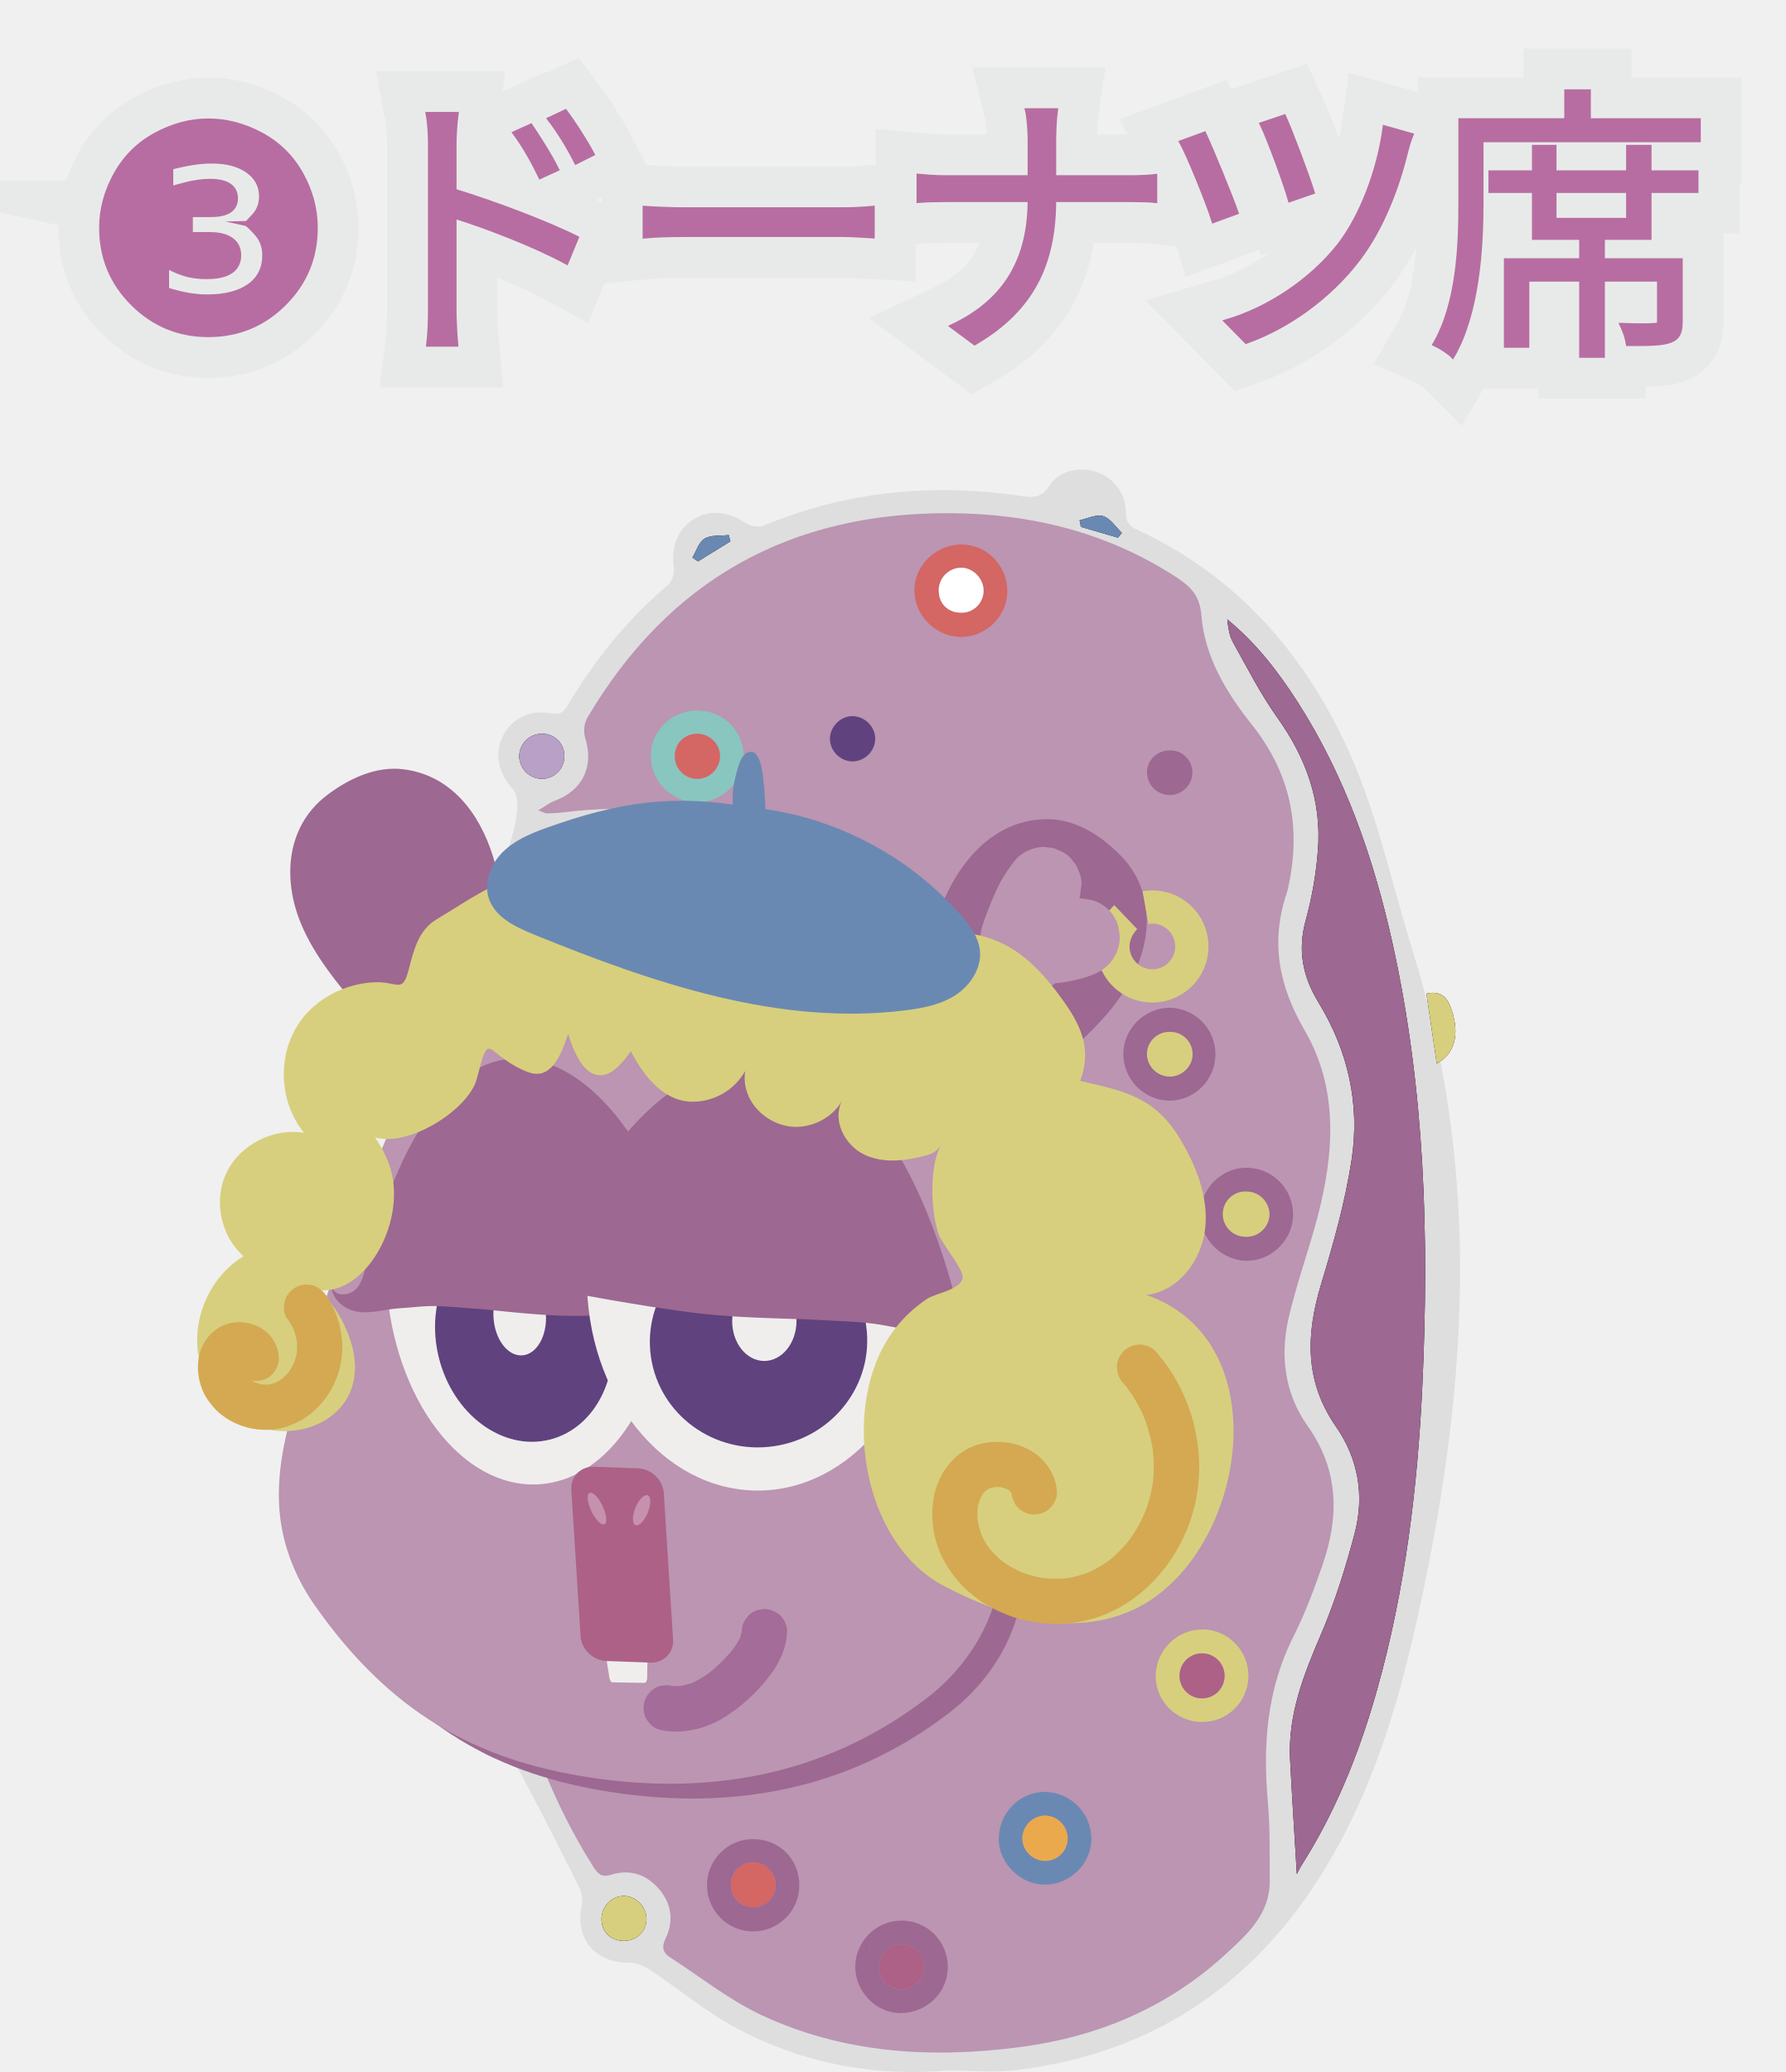
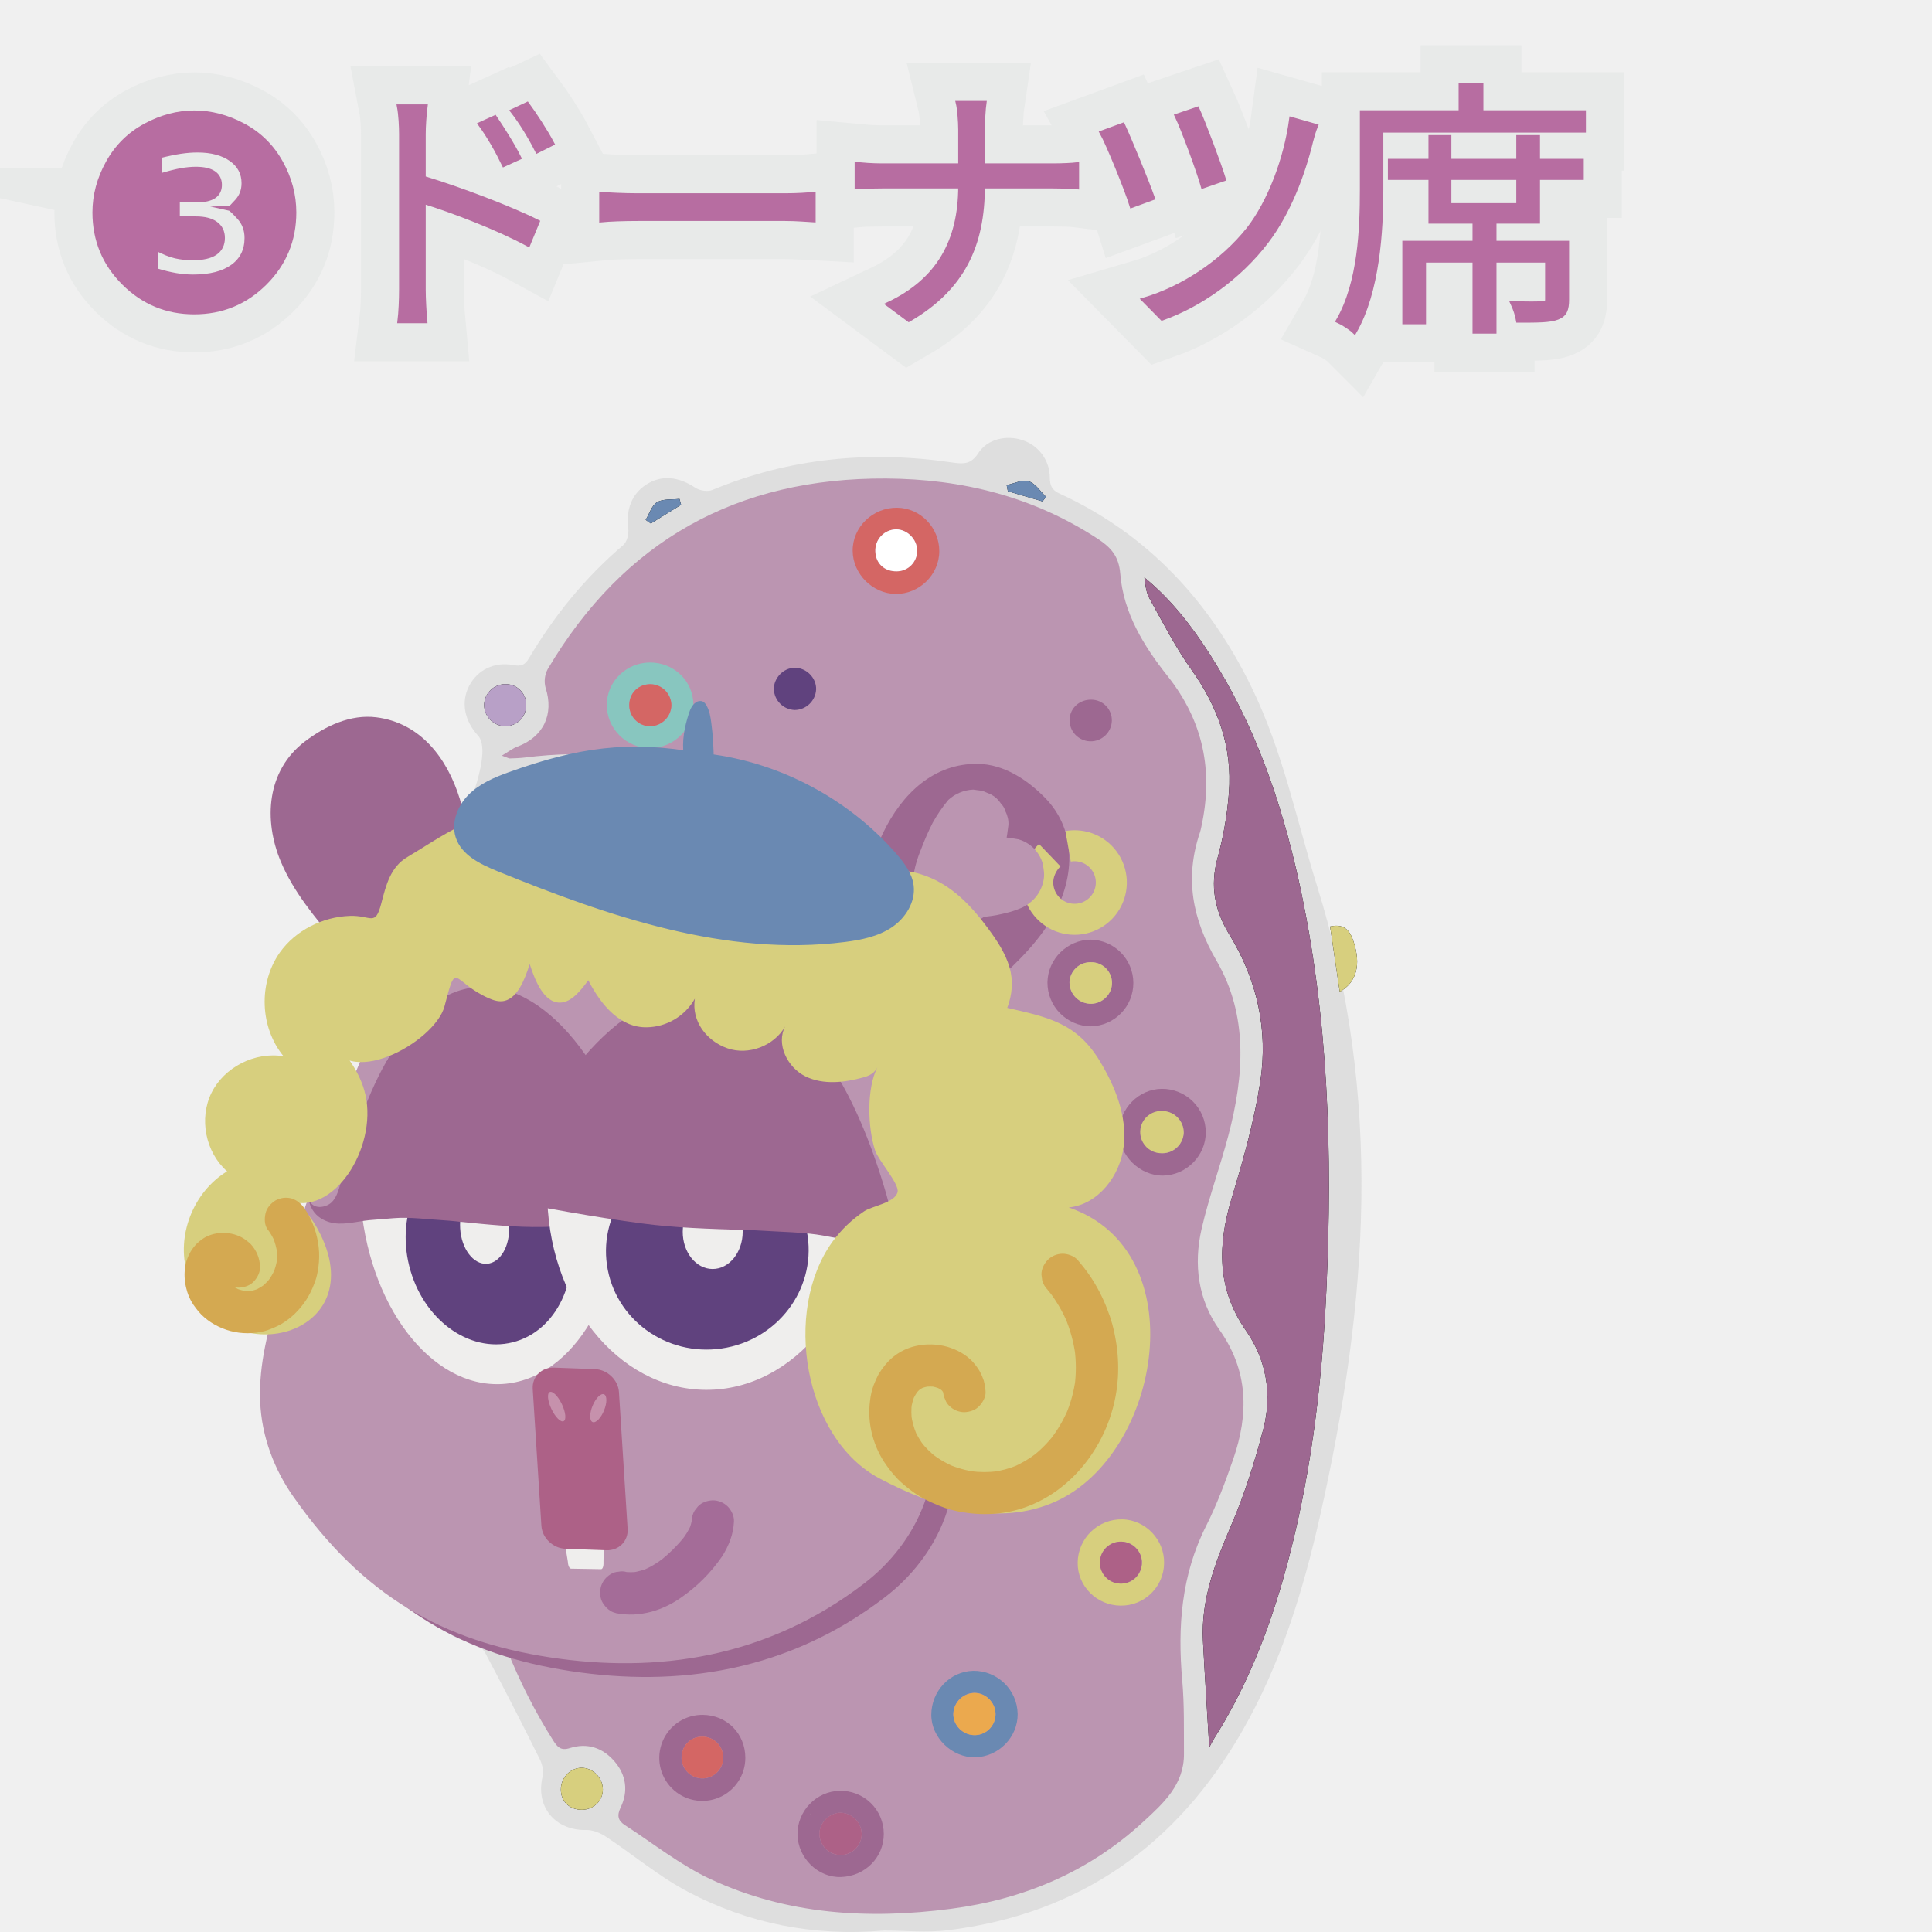
- <svg xmlns="http://www.w3.org/2000/svg" viewBox="0 0 1181.02 1370.44">
+ <svg xmlns="http://www.w3.org/2000/svg" viewBox="0 0 1370.44 1370.44">
  <defs>
    <style>.cls-1,.cls-7{font-size:189.32px;fill:#b76da1;stroke-miterlimit:10;font-family:HiraMaruProN-W4-83pv-RKSJ-H, Hiragino Maru Gothic ProN;}.cls-1{stroke:#e8eae9;stroke-width:57px;}.cls-2{letter-spacing:-0.08em;}.cls-3{letter-spacing:-0.05em;}.cls-4{letter-spacing:-0.04em;}.cls-5{letter-spacing:-0.08em;}.cls-6{letter-spacing:-0.05em;}.cls-7{stroke:#b76da1;stroke-width:3px;}.cls-8{fill:#dedede;}.cls-9{fill:#bb95b1;}.cls-10{fill:#9d6891;}.cls-11{fill:#d7cf7e;}.cls-12{fill:#b8a0c7;}.cls-13{fill:#6a89b2;}.cls-14{fill:#fff;}.cls-15{fill:#d46664;}.cls-16{fill:#88c6bf;}.cls-17{fill:#ad6187;}.cls-18{fill:#eba94e;}.cls-19{fill:#60427e;}.cls-20{fill:#efeeed;}.cls-21{fill:#c691ac;}.cls-22{fill:none;stroke:#d7cf7e;stroke-miterlimit:10;stroke-width:22px;}.cls-23{fill:#d4a951;}.cls-24{fill:#a46c98;}.cls-25{fill:#a985a0;}</style>
  </defs>
  <g id="图层_2" data-name="图层 2">
    <g id="图层_1-2" data-name="图层 1">
      <text class="cls-1" transform="translate(53.02 219.63)">
        <tspan class="cls-2">❸</tspan>
        <tspan class="cls-3" x="173.8" y="0">ド</tspan>
        <tspan class="cls-4" x="354.22" y="0">ー</tspan>
        <tspan class="cls-5" x="536.35" y="0">ナ</tspan>
        <tspan class="cls-6" x="709.96" y="0">ツ</tspan>
        <tspan x="890.19" y="0">席</tspan>
      </text>
      <text class="cls-7" transform="translate(53.02 219.63)">
        <tspan class="cls-2">❸</tspan>
        <tspan class="cls-3" x="173.8" y="0">ド</tspan>
        <tspan class="cls-4" x="354.22" y="0">ー</tspan>
        <tspan class="cls-5" x="536.35" y="0">ナ</tspan>
        <tspan class="cls-6" x="709.96" y="0">ツ</tspan>
        <tspan x="890.19" y="0">席</tspan>
      </text>
    </g>
    <g id="图层_3" data-name="图层 3">
      <path class="cls-8" d="M627.16,1369.41c-50,4.29-96.36-4.9-139.23-27.51-20.48-10.8-38.55-26.12-58-39-4-2.66-9.34-4.89-14-4.8-22.05.46-36-16.24-31.14-37.45a20.3,20.3,0,0,0-1.78-12.53c-12.59-25.33-25.44-50.54-38.75-75.5-1.9-3.55-6.46-7.22-10.3-7.89-12.34-2.16-21.33-8-25.2-20-4-12.25-1-23.4,9.16-31.52,4.74-3.78,5.18-7.26,3.94-12.73-24.95-110.42-42.4-228-32.45-341.83a802,802,0,0,1,24.27-137.8c4.8-17.88,38.93-84.29,25.35-99.12-9.56-10.43-12.21-23.61-6.29-35.13,5.8-11.27,17.8-17.41,31.24-14.84,5.42,1,8.25.19,11.12-4.66,18-30.4,40-57.51,67-80.47,2.65-2.25,4.05-7.86,3.56-11.58-1.75-13.55,2.38-24.74,12.92-31.44,10.77-6.85,22.74-5.58,34.75,2.44,3,2,8.66,2.87,11.95,1.5,55.19-22.88,112.32-28.1,171-19.38,7.52,1.11,12.72.93,17.58-6.63,6.54-10.17,19.92-13.15,31.38-9.35a28,28,0,0,1,19.43,26.5c.11,5.63,1.35,8.88,6.82,11.38,62.72,28.7,106.8,76.84,136.38,137.62,22.31,45.86,31.53,93.1,46.33,140.59,46.86,150.37,36.33,295.76,2.14,447.15-12,53.14-27.83,104.76-55.07,152.29-46.32,80.82-114.7,129.64-207.85,141.34C657.77,1371.11,641.63,1369.41,627.16,1369.41Z" />
      <path class="cls-9" d="M356,536c4.29,1.57,4.95,2,5.59,2,3.53-.14,7.09-.21,10.59-.65,43.59-5.47,86.51-2,127.84,12.69,20.55,7.3,39.36,19.41,59.79,27.16,26.5,10.06,41.48,30.31,51.88,54.55,7.65,17.82,14.8,36.29,18.78,55.18,24.21,115.19,23.11,230.78,2.7,346.36-4.1,23.27-6.57,57.16-27.77,71.48-18.3,12.37-40.27,18.43-62.24,20.68-35.15,3.6-70.93,3.14-102.58-13.32-27.89-14.51-51.93-35.14-77.18-53.6-8-5.84-32.32-26.07-38.42-14.44-4.57,8.71,9.83,46.43,12.34,56.45,11.86,47.32,28.77,92.64,55.1,134.08,2.95,4.64,5.41,7.38,11.75,5.37,12.32-3.9,23.26-.35,31.64,9.34s10,21.21,4.45,32.74c-2.79,5.76-1.88,9.41,2.92,12.51,20.16,13,39.28,28.35,60.84,38.39,54.25,25.23,112,28.67,170.63,21,51.53-6.76,97.61-26.11,136.18-61.59,14.35-13.19,29.19-26.47,29-48.38-.11-17.34.32-34.76-1.22-52-3.38-38.1-.66-74.83,17-109.74,7.64-15.1,13.59-31.17,19.15-47.2,11.11-32,10.88-62.74-9.91-92-15.07-21.23-18.27-46.21-12.52-71.31,5.13-22.37,13.13-44.07,19-66.29,11.11-42.19,14.28-85-8.38-123.95-17.29-29.74-22.73-58.83-11.74-91.16a38.8,38.8,0,0,0,1-4.12c8.53-39.37,1.38-74.77-24.14-106.88-16.81-21.15-31.23-44.64-33.42-72.34-1-12.62-6.78-18.8-16-24.84-45.62-29.87-96.12-42.43-150.09-42.74-105.74-.61-186.13,44-240.08,135.27A18.18,18.18,0,0,0,387,487.9c6.09,18.69-1.4,34.82-20.07,41.73C363.76,530.78,361,533,356,536Z" />
      <path d="M857.77,1239.51c1.67-3.2,2.1-4.13,2.62-5,2.57-4.24,5.26-8.41,7.74-12.7,19.13-33,32.68-68.31,42.93-104.94,18.42-65.86,26.64-133.23,29.77-201.37,4.49-97.66,1.61-194.8-19.57-290.71C908.72,568,889.88,513.69,858.35,464.4c-13-20.27-27.6-39.2-46.6-54.75.61,5.35,1.32,10.73,3.77,15.13,9.46,17,18.33,34.42,29.55,50.17,18.83,26.45,29.2,55.1,26.63,87.51a245.09,245.09,0,0,1-8,46c-5.53,20-2.14,37.37,8.47,54.71,19.54,32,27.43,67.29,21.81,104-4.25,27.8-12,55.23-20.16,82.22-10.05,33.23-11,64.28,9.9,94.31,14.64,21,18.85,45.43,12.37,70.18-6,22.84-13.11,45.63-22.42,67.29-11.45,26.65-21.87,53.1-20.36,82.68C854.54,1187.87,856.13,1211.87,857.77,1239.51Z" />
      <path d="M346.51,891.91c42.59-1.48,61.68-16.87,66.2-59.26,2-19-4.18-36.43-15.54-51.75-22.52-30.36-75.44-33.25-99.44-4.29-17.29,20.87-25.48,45.21-14.2,72.14C295.67,877.74,318.79,890.79,346.51,891.91Z" />
      <path d="M427.62,1269.33c0-8.38-7.3-15.62-15.52-15.34-7.87.28-14.29,7.22-14.24,15.42,0,8.46,6.15,14.35,14.84,14.32C421.1,1283.7,427.58,1277.44,427.62,1269.33Z" />
      <path d="M358.4,515.14a14.82,14.82,0,0,0,14.87-14.67A14.52,14.52,0,0,0,359,485.3a15,15,0,0,0-15.59,15.1A15.22,15.22,0,0,0,358.4,515.14Z" />
      <path d="M950.34,703.5c12.12-6.81,15.16-19.4,9.77-35.65-2.53-7.64-6.45-12.92-16.62-10.64C945.82,672.92,948,688,950.34,703.5Z" />
      <path d="M714.07,344.09c.28,1.46.57,2.92.85,4.38l24.56,7.17,2.53-3.18c-4-3.87-7.53-9.55-12.33-11.06C725.2,340,719.33,343,714.07,344.09Z" />
      <path d="M458,368.76l3.63,2.57,21.48-13.27c-.37-1.4-.74-2.79-1.12-4.18-5.38.63-11.62-.18-15.88,2.35C462.25,358.5,460.6,364.44,458,368.76Z" />
      <path d="M335.55,1150.31l-8.22-25.74C317.74,1136.44,320.43,1145.14,335.55,1150.31Z" />
      <path class="cls-10" d="M857.77,1239.51c-1.64-27.64-3.23-51.64-4.45-75.66-1.51-29.58,8.91-56,20.36-82.68,9.31-21.66,16.44-44.45,22.42-67.29,6.48-24.75,2.27-49.17-12.37-70.18-20.94-30-20-61.08-9.9-94.31C882,822.4,889.74,795,894,767.17c5.62-36.74-2.27-72.07-21.81-104-10.61-17.34-14-34.75-8.47-54.71a245.09,245.09,0,0,0,8-46c2.57-32.41-7.8-61.06-26.63-87.51-11.22-15.75-20.09-33.22-29.55-50.17-2.45-4.4-3.16-9.78-3.77-15.13,19,15.55,33.63,34.48,46.6,54.75,31.53,49.29,50.37,103.61,62.91,160.38,21.18,95.91,24.06,193.05,19.57,290.71-3.13,68.14-11.35,135.51-29.77,201.37-10.25,36.63-23.8,71.94-42.93,104.94-2.48,4.29-5.17,8.46-7.74,12.7C859.87,1235.38,859.44,1236.31,857.77,1239.51Z" />
      <path class="cls-11" d="M427.62,1269.33c0,8.11-6.52,14.37-14.92,14.4-8.69,0-14.8-5.86-14.84-14.32-.05-8.2,6.37-15.14,14.24-15.42C420.32,1253.71,427.65,1261,427.62,1269.33Z" />
      <path class="cls-12" d="M358.4,515.14a15.22,15.22,0,0,1-15-14.74A15,15,0,0,1,359,485.3a14.52,14.52,0,0,1,14.26,15.17A14.82,14.82,0,0,1,358.4,515.14Z" />
      <path class="cls-11" d="M950.34,703.5c-2.3-15.53-4.52-30.58-6.85-46.29,10.17-2.28,14.09,3,16.62,10.64C965.5,684.1,962.46,696.69,950.34,703.5Z" />
      <path class="cls-13" d="M714.07,344.09c5.26-1.07,11.13-4.1,15.61-2.69,4.8,1.51,8.28,7.19,12.33,11.06l-2.53,3.18-24.56-7.17C714.64,347,714.35,345.55,714.07,344.09Z" />
      <path class="cls-13" d="M458,368.76c2.62-4.32,4.27-10.26,8.11-12.53,4.26-2.53,10.5-1.72,15.88-2.35.38,1.39.75,2.78,1.12,4.18l-21.48,13.27Z" />
      <path class="cls-14" d="M335.55,1150.31c-15.12-5.17-17.81-13.87-8.22-25.74Z" />
      <path class="cls-10" d="M773.77,728A31,31,0,0,1,743,696.8c.24-16.49,14-30.11,30.68-30.26a30.74,30.74,0,0,1,.11,61.47Zm.12-45.48a14.86,14.86,0,0,0-15.27,14.25A15.19,15.19,0,0,0,774.11,712c8.07-.19,14.8-7,14.67-14.93A14.73,14.73,0,0,0,773.89,682.53Z" />
      <path class="cls-11" d="M794.82,1138.93c-16.89-.15-30.6-13.91-30.38-30.49A31,31,0,0,1,796,1077.73c16.58.3,30.13,14.52,29.73,31.2A30.46,30.46,0,0,1,794.82,1138.93Zm.64-45.38a14.88,14.88,0,0,0-15.27,14.26,15.05,15.05,0,0,0,14.08,15.49,14.89,14.89,0,1,0,1.19-29.75Z" />
      <path class="cls-15" d="M635.48,421.3c-16.43-.11-30.5-14.12-30.65-30.55-.17-16.8,14.25-30.81,31.52-30.61,16.55.18,30,14.1,29.92,30.95C666.2,407.61,652.14,421.4,635.48,421.3Zm15.09-30.9c-.11-7.92-7-14.88-14.83-14.92a15,15,0,0,0-14.82,15.78c.31,8.45,6.48,14.14,15.18,14A14.52,14.52,0,0,0,650.57,390.4Z" />
      <path class="cls-10" d="M855.3,803.18c.1,16.4-13.67,30.41-30.19,30.7S793.74,819.67,793.88,803s14-30.6,30.3-30.65A30.91,30.91,0,0,1,855.3,803.18Zm-15.66.49a15,15,0,1,0-30-.61,15,15,0,0,0,14.69,15A15.2,15.2,0,0,0,839.64,803.67Z" />
      <path d="M660.83,870.19c.19-17.37,13.83-30.36,31.46-29.94a30,30,0,0,1,29.5,30.94c-.31,17.11-13.4,30-30.46,30C674,901.23,660.64,887.66,660.83,870.19Zm45.4.3a15,15,0,1,0-30,.92,15,15,0,0,0,30-.92Z" />
      <path class="cls-13" d="M721.86,1215.81c.14,16.49-13.57,30.4-30.25,30.7-16.32.28-31-13.94-31-30,0-17,13.18-30.93,29.75-31.34A31.14,31.14,0,0,1,721.86,1215.81Zm-30.63-15a15.34,15.34,0,0,0-15,14.8c-.21,8.33,7.07,15.42,15.56,15.16a14.89,14.89,0,0,0,14.37-15.19C706,1207.56,699.12,1200.79,691.23,1200.85Z" />
      <path d="M754.93,1006.75c-.26,16.8-14,30.46-30.66,30.37-17.18-.09-31.22-14.4-30.74-31.34s14-29.81,31.17-29.62C741.41,976.33,755.18,990.27,754.93,1006.75Zm-16-.54a14.66,14.66,0,0,0-14.84-14.58,15.29,15.29,0,0,0-15,15.77c.39,7.78,7.63,14.27,15.63,14A14.57,14.57,0,0,0,739,1006.21Z" />
      <path class="cls-10" d="M595.52,1270.31a30.52,30.52,0,0,1,31.38,30.58c0,16.68-13.25,30-30.41,30.56-16.23.52-30.5-13.43-30.79-30.09S579.06,1270.59,595.52,1270.31Zm15.72,30.54a15.35,15.35,0,0,0-14.74-15c-7.76-.17-15,6.78-15.29,14.57a15.22,15.22,0,0,0,15.34,15.46A15,15,0,0,0,611.24,1300.85Z" />
      <path class="cls-16" d="M461,469.94c17-.08,30.62,13,30.86,29.79a30.73,30.73,0,1,1-61.46.35C430.36,483.56,444.1,470,461,469.94Zm15.22,30.61a15.12,15.12,0,0,0-14.43-15.19c-8.44-.29-15.05,5.68-15.45,14a14.9,14.9,0,0,0,14.77,15.84A15.34,15.34,0,0,0,476.26,500.55Z" />
      <path class="cls-10" d="M528.69,1246.8a30.52,30.52,0,1,1-30.2-30.39C515.57,1216.54,528.61,1229.67,528.69,1246.8Zm-15.62-.28a14.93,14.93,0,0,0-14.89-14.67c-8.7,0-15.08,6.82-14.74,15.74a14.83,14.83,0,0,0,29.63-1.07Z" />
      <path d="M334.18,707.55c6.33.35,13.12-.59,18.82,1.48,4.31,1.57,9.32,6.63,10,10.81.46,2.74-5.93,9.24-9.7,9.61a181.63,181.63,0,0,1-36.86-.13c-3.49-.37-9.33-7.05-8.83-9.92.72-4.18,5.58-9.19,9.83-10.81,4.92-1.86,11.08-.43,16.71-.43Z" />
      <path d="M481.77,1011.37c2.71-1.73,5.23-3.88,8.15-5.12,10.71-4.58,21.47-9.11,32.42-13,2.7-1,6.21.32,9.35.58-1.45,2.52-2.31,6.42-4.45,7.34-11.94,5.15-24.11,9.78-36.38,14.07-2.41.84-5.61-.58-8.44-1C482.2,1013.28,482,1012.33,481.77,1011.37Z" />
      <path d="M623.64,920.83c-3.65,2.34-6.64,4.9-7.14,4.48-3.5-2.91-6.47-6.45-9.61-9.79,1.6-1.49,4.21-4.52,4.66-4.23C615.38,913.78,618.81,916.87,623.64,920.83Z" />
      <path d="M564.17,976.68c-3.67,2.33-6.6,4.74-7,4.37a48.12,48.12,0,0,1-7.81-9.1c-.34-.5,2.11-2.86,3.28-4.36Z" />
      <path d="M552.18,983.07c-3.34,2.24-6.25,4.79-6.71,4.41a34.59,34.59,0,0,1-6.9-8.06c-.24-.38,3.85-4.41,4.31-4.13C545.83,977.14,548.34,979.71,552.18,983.07Z" />
      <path class="cls-11" d="M773.89,682.53a14.73,14.73,0,0,1,14.89,14.57c.13,7.9-6.6,14.74-14.67,14.93a15.19,15.19,0,0,1-15.49-15.25A14.86,14.86,0,0,1,773.89,682.53Z" />
      <path class="cls-17" d="M795.46,1093.55a14.89,14.89,0,1,1-15.27,14.26A14.88,14.88,0,0,1,795.46,1093.55Z" />
      <path class="cls-14" d="M650.57,390.4a14.52,14.52,0,0,1-14.47,14.85c-8.7.15-14.87-5.54-15.18-14a15,15,0,0,1,14.82-15.78C643.53,375.52,650.46,382.48,650.57,390.4Z" />
      <path class="cls-11" d="M839.64,803.67A15.2,15.2,0,0,1,824.3,818a15,15,0,1,1,1.11-29.9A15.28,15.28,0,0,1,839.64,803.67Z" />
      <path class="cls-14" d="M706.23,870.49a15,15,0,0,1-30,.92,15,15,0,1,1,30-.92Z" />
      <path class="cls-18" d="M691.23,1200.85c7.89-.06,14.74,6.71,14.95,14.77a14.89,14.89,0,0,1-14.37,15.19c-8.49.26-15.77-6.83-15.56-15.16A15.34,15.34,0,0,1,691.23,1200.85Z" />
      <path class="cls-19" d="M563.76,503.63a15.32,15.32,0,0,1-14.84-14.85c-.07-7.83,6.82-15,14.6-15.11,8.37-.16,15.66,7.13,15.39,15.39A15.39,15.39,0,0,1,563.76,503.63Z" />
      <path class="cls-14" d="M739,1006.21a14.57,14.57,0,0,1-14.19,15.21c-8,.25-15.24-6.24-15.63-14a15.29,15.29,0,0,1,15-15.77A14.66,14.66,0,0,1,739,1006.21Z" />
      <path class="cls-17" d="M611.24,1300.85a15,15,0,0,1-14.69,15,15.22,15.22,0,0,1-15.34-15.46c.24-7.79,7.53-14.74,15.29-14.57A15.35,15.35,0,0,1,611.24,1300.85Z" />
      <path class="cls-14" d="M656.81,599c-7.79-.54-14.35-8-13.86-15.79a15,15,0,0,1,16.66-13.88c8.21.8,13.65,7.56,13,16.16A14.69,14.69,0,0,1,656.81,599Z" />
      <path class="cls-15" d="M476.26,500.55a15.34,15.34,0,0,1-15.11,14.61,14.9,14.9,0,0,1-14.77-15.84c.4-8.28,7-14.25,15.45-14A15.12,15.12,0,0,1,476.26,500.55Z" />
      <path class="cls-10" d="M774.19,496.31a14.57,14.57,0,0,1,14.48,15,15,15,0,1,1-30-.95C759.05,502.18,765.75,496.14,774.19,496.31Z" />
      <path class="cls-15" d="M513.07,1246.52a14.83,14.83,0,0,1-29.63,1.07c-.34-8.92,6-15.74,14.74-15.74A14.93,14.93,0,0,1,513.07,1246.52Z" />
      <path class="cls-10" d="M212.58,926.83q3.58-12.68,7.39-25.28A1362.41,1362.41,0,0,1,271.43,760c11.36-26.53,25.89-49.15,39.74-73.46C323.66,664.61,340.05,643,359.93,632c25.15-14,58.23-13.19,84.33-12.73,18.92.33,37.08,3.61,55.23,6.91,18.31,2.27,36.63,4.56,54.77,9.89,25,7.36,56.8,16.51,76.51,37.31,15.6,16.44,24.64,41.93,29.86,66.56,5.79,27.3,12.75,53.21,15.49,81.89A1358.12,1358.12,0,0,1,682,972.14q-.21,13.15-.67,26.31c-1,27.11-1.58,51.68-10.81,77.26-8.68,24-24.8,43.44-42.68,57.17-69.42,53.29-147.53,64-222.94,52.51S272.52,1142.48,222.58,1071c-12.86-18.42-22.31-41.74-23.25-67.25C198.32,976.58,205.22,953,212.58,926.83Z" />
      <path class="cls-9" d="M197.79,917.07q3.59-12.69,7.39-25.28a1361.58,1361.58,0,0,1,51.46-141.56c11.36-26.53,25.89-49.15,39.74-73.46,12.49-21.92,28.88-43.52,48.76-54.55,25.15-13.94,58.23-13.18,84.32-12.73,18.93.33,37.09,3.62,55.24,6.92,18.31,2.27,36.63,4.56,54.77,9.89,25,7.36,56.8,16.5,76.51,37.3,15.6,16.45,24.64,41.94,29.86,66.56,5.79,27.31,12.75,53.22,15.49,81.9a1358,1358,0,0,1,5.9,150.32q-.21,13.14-.67,26.31c-.95,27.11-1.58,51.68-10.81,77.25-8.68,24-24.8,43.45-42.68,57.18-69.42,53.29-147.53,64-222.94,52.51s-132.4-42.91-182.34-114.43c-12.86-18.42-22.31-41.75-23.25-67.25C183.53,966.82,190.43,943.2,197.79,917.07Z" />
      <ellipse class="cls-20" cx="348" cy="842.64" rx="92.58" ry="139.31" transform="translate(-50.71 22.78) rotate(-3.49)" />
      <ellipse class="cls-19" cx="346.53" cy="883.99" rx="58.05" ry="70.31" transform="translate(-203.09 109.76) rotate(-13.97)" />
      <ellipse class="cls-20" cx="343.82" cy="870.33" rx="17.37" ry="26.14" transform="translate(-52.41 22.58) rotate(-3.49)" />
      <path class="cls-10" d="M325.8,866.6c-2.33-.24-4.65-.56-7-.7-14.84-.92-28.32-2.76-39.7-1.79-20.9,1.78-15.68,1-26.33,2.71-8.36,1.31-17.06,2.55-25.27-2.7A19,19,0,0,1,219,850.67c2.94,8,12.28,5.8,16,2.39,5.29-4.89,6.49-14.44,8.93-23.11,19.41-68.87,50.85-131.58,100.57-129.84,50.8,1.77,98.09,70.43,118.75,167.27-.31-1.4-13.09-.71-14.09-.64q-10.64.82-21.28,1.57c-14.2,1-28.41,1.73-42.66,2C365.71,870.69,345.65,868.6,325.8,866.6Z" />
      <path class="cls-20" d="M405,1112.7l21.34.37c1.08.06,1.86-2,1.73-4.61l.28-17.25c-.13-2.59-1.12-4.76-2.2-4.81l-24.54-1.22c-1.08,0-1.86,2-1.73,4.62l2.93,18.09C402.92,1110.48,403.9,1112.65,405,1112.7Z" />
      <path class="cls-17" d="M401.11,1098.6l29,1.05c8.85.32,15.63-6.5,15.08-15.16l-6.14-97c-.55-8.66-8.23-16-17.08-16.32l-29-1.06c-8.85-.32-15.64,6.51-15.09,15.17l6.15,97C384.58,1090.94,392.27,1098.28,401.11,1098.6Z" />
      <ellipse class="cls-21" cx="424.38" cy="998.81" rx="10.65" ry="4.39" transform="translate(-660.78 1010.81) rotate(-67.61)" />
      <ellipse class="cls-21" cx="394.9" cy="997.74" rx="4.08" ry="11.45" transform="translate(-390.98 267.1) rotate(-25.49)" />
      <ellipse class="cls-20" cx="501.45" cy="845.07" rx="140.74" ry="113.33" transform="translate(-346.55 1341.56) rotate(-89.66)" />
      <ellipse class="cls-19" cx="501.72" cy="887.11" rx="71.92" ry="70.18" transform="translate(-122.52 81.49) rotate(-8.28)" />
      <ellipse class="cls-20" cx="505.51" cy="873.68" rx="26.41" ry="21.27" transform="translate(-371.11 1374.06) rotate(-89.66)" />
      <path class="cls-10" d="M527.59,872.45c2.84.09,5.68.1,8.51.28,18.1,1.16,34.57,1.21,48.39,3.81,25.38,4.76,19,3.27,32,6.47,10.13,2.51,20.68,5,30.86.84a17.39,17.39,0,0,0,10.82-12.41c-3.86,7.72-15.16,4.13-19.51.16-6.26-5.7-7.37-15.53-10-24.65-21.11-72.42-57.09-140.31-117.68-145.59-61.9-5.4-122,57.38-150.65,152.43.43-1.37,16,1.13,17.17,1.35q12.91,2.34,25.85,4.6c17.24,3,34.52,5.77,51.85,8.07C478.86,871,503.35,871.67,527.59,872.45Z" />
      <path class="cls-10" d="M324.31,655.69c-14.94,35-61.86,41.47-86.2,12.54-14.86-17.66-29.94-35.68-38.87-56.93-12.49-29.7-10.08-64.73,17-85.33,14.56-11.06,32.54-19.45,50.69-17.16,61.85,7.79,76.89,98.16,57.8,145.78C324.62,655,324.47,655.33,324.31,655.69Z" />
      <path class="cls-10" d="M614.89,679.08c9.52,36.74,55,49.73,83.4,24.53,17.36-15.38,35-31.09,47-50.85,16.83-27.64,19.71-62.63-4-86.83-12.74-13-29.27-23.81-47.56-24.1-62.37-1-90.85,86.3-79.13,136.1C614.7,678.32,614.79,678.7,614.89,679.08Z" />
      <path class="cls-22" d="M744.62,606.62c-6,5.75-9.71,14.8-8.16,23.51a26.09,26.09,0,1,0,21.19-29.81" />
      <path class="cls-9" d="M699.53,640.31c7.08-15.56,12.53-31.55,14.9-48.52l.9-6.65a18.88,18.88,0,0,0-2.16-9.63A12.4,12.4,0,0,0,710,570a18.84,18.84,0,0,0-7-6.44L697,561l-6.64-.9a27.83,27.83,0,0,0-17.68,7.33,105.52,105.52,0,0,0-11.09,16.2,181.75,181.75,0,0,0-7.9,17.9,97.17,97.17,0,0,0-4.39,12.84,57.11,57.11,0,0,0-1.71,12.74,53.8,53.8,0,0,0,1.11,9.63,17.19,17.19,0,0,0,.92,3.32,25.06,25.06,0,0,0,17.46,17.46c8.32,2.29,18.37.06,24.33-6.43A45.41,45.41,0,0,1,697,646L692,649.86a47.77,47.77,0,0,1,10.26-6l-6,2.53a48.89,48.89,0,0,1,12.21-3.32l-6.65.9a45.79,45.79,0,0,1,11.87,0l-6.65-.89c.64.09,1.27.19,1.9.3L691.47,626l0,.29-.89-6.65,0,.27.89-6.64-.1.26,2.52-6-.16.24,3.91-5.06a2.59,2.59,0,0,1-.45.43l5.06-3.91a7.45,7.45,0,0,1-.87.49l6-2.52a60.57,60.57,0,0,1-7.79,2.32,77,77,0,0,1-8.07,1.66l6.65-.89c-4.9.6-9.88.86-14.68,2a20,20,0,0,0-2,.57A58.46,58.46,0,0,0,674,606c-2.27,1.15-4.23,3.07-6.2,4.64-.5.39-1,.8-1.48,1.2l5.06-3.91a15.66,15.66,0,0,1-3.17,1.72l6-2.53c-2.59,1.07-5.3,1.8-7.91,2.79a24.09,24.09,0,0,0-17.91,20.78,19,19,0,0,0,.45,10l2.52,6a25,25,0,0,0,9,9l6,2.52a25.18,25.18,0,0,0,13.29,0c2.36-.89,4.79-1.56,7.13-2.47a68.83,68.83,0,0,0,8.78-3.8c2.79-1.57,5.15-3.88,7.67-5.86l-5.06,3.91a8.69,8.69,0,0,1,1.75-1l-6,2.52a26.47,26.47,0,0,1,5.82-1.49l-6.64.9c4.52-.61,9.07-.89,13.55-1.75,2.33-.44,4.64-1,6.93-1.53a69.1,69.1,0,0,0,6.8-2c5.5-2,8.35-3.39,12.64-7.46a26.41,26.41,0,0,0,6.69-11.53c1.54-5.65.85-8.17,0-13.85a25,25,0,0,0-17.46-17.47c-5.94-1.05-12.06-1.93-18.11-1.44A75.3,75.3,0,0,0,686.19,597a74.22,74.22,0,0,0-16.33,7.49A70.24,70.24,0,0,0,656,615.78l41.79,11a16.64,16.64,0,0,1-1-3.74l.89,6.64a22.82,22.82,0,0,1,.08-5.6l-.89,6.64c1-6.67,3.8-13.2,6.4-19.39l-2.52,6a85.57,85.57,0,0,1,10.58-18.88l-3.9,5.06.54-.7L666.22,578.5a154.38,154.38,0,0,1-10.52,38.3l2.52-6q-.91,2.13-1.87,4.24a18.67,18.67,0,0,0-3,9.3,25.69,25.69,0,0,0,11.93,24.91l6,2.52a25.22,25.22,0,0,0,13.3,0l6-2.52a25.36,25.36,0,0,0,9-9Z" />
      <path class="cls-11" d="M492.89,708.39a39.91,39.91,0,0,1-34.07,20.3c-18.46.34-32-14.89-41.54-33.36-5.54,7.58-12.09,15.76-20.08,15.86-11,.12-17.39-14.62-21.47-27.33-3.56,11.14-8.64,23.95-17.91,26.09-3.7.86-7.45-.26-10.94-1.78-26.46-11.57-22.73-28.39-31.54,5.51-6.73,25.87-72.17,61.85-82.41,21.75,11.23,10.09,21.1,23.06,25.43,37.8,10.88,36.95-19.16,87.89-51.61,79.23,9.07,3.57,15.7,13.15,20.65,23.31,36.52,74.82-72.79,100.05-94.55,27.62-8-26.65,4.18-57.93,28.24-72.52-15.32-13.5-20.07-37.34-11.1-55.61s30.9-29.43,51.17-26c-16.85-20.44-18-52-2.63-73.66,11.17-15.74,30.33-25.21,49.55-25.92,15.32-.56,18,7.92,22.35-8.76,3.39-13,6.48-25.88,18.55-33s24.08-15.46,36.84-21.63c11.5-5.55,23.93-7.9,35.45-12.85,26.4-11.35,59.12-13.54,85.41-1.2,4.52,2.13,9.45,5.6,9.29,10.57,17-12.75,43-11.83,59,2.1a67,67,0,0,1,53.15,3.59A65.74,65.74,0,0,1,600.89,630c-4.27-16.89,41.15-12.69,46.88-11.36,23.45,5.43,38.94,20.82,53.13,40,6.27,8.49,12.28,17.43,15.22,27.6,2.75,9.54,1.86,19.45-1.63,28.67,28.89,6.66,49.22,10.58,65.65,37.75,10.92,18.07,19.33,38.89,17,60s-18.11,41.86-39.07,43.81c89.95,30.72,65.62,174.5-9,208.47-41.26,18.78-87.14,3.79-124.89-16.06-54.21-28.5-69-119.07-33.75-168A89.46,89.46,0,0,1,613,859.19c5.62-3.8,21.81-5.93,23.68-13.59,1.41-5.76-13.57-22.4-15.9-29.45-5.36-16.18-6.15-44.2,1.61-59.1-2.11,4.06-5.33,5.87-9.61,7.07-13.65,3.83-28.8,5.59-41.49-.64S550.25,740.62,557,728c-7.86,13.88-26,20.81-41,15.59S490.39,724.15,492.89,708.39Z" />
      <path class="cls-13" d="M506.25,541a201.09,201.09,0,0,0-1.72-28.4c-.56-4.28-1.31-8.65-3.49-12.34a6.25,6.25,0,0,0-2.65-2.71,5.2,5.2,0,0,0-4.91.76c-2.68,1.85-4,5.14-5,8.26-3,9.3-4.83,19.18-3.52,28.84a4.65,4.65,0,0,0,.81,2.38A4.58,4.58,0,0,0,488.3,539a83.79,83.79,0,0,0,17.95,2" />
      <path class="cls-13" d="M496.43,534c53.28,5,104.19,31.15,139.47,71.72,5.66,6.51,11.13,13.83,12.19,22.47,1.44,11.7-5.89,23.22-15.66,29.71s-21.59,8.83-33.14,10.29C515,678.85,431.42,649.93,352.89,618c-12.18-5-25.69-11.43-29.68-24.14-3.31-10.51,1.41-22.38,9.2-30.18s18.2-12.25,28.5-15.95c48.69-17.47,84.88-22.87,135.52-13.69" />
      <path class="cls-23" d="M743.11,914.92c1.16,1.35,2.29,2.72,3.39,4.13l-2.35-3a101.2,101.2,0,0,1,13,22.32l-1.51-3.58a104.42,104.42,0,0,1,7.15,26.19l-.54-4a98.4,98.4,0,0,1,.09,25.66l.53-4a96.07,96.07,0,0,1-6.71,24.5l1.51-3.59a95.69,95.69,0,0,1-12.21,21l2.35-3a88.08,88.08,0,0,1-15.38,15.49l3-2.35a77.5,77.5,0,0,1-17.19,10.1l3.58-1.51a70,70,0,0,1-17.74,4.8l4-.53a76.11,76.11,0,0,1-19.66,0l4,.54a75.94,75.94,0,0,1-19.24-5.21l3.58,1.52a70.54,70.54,0,0,1-15.34-8.9l3,2.34a63,63,0,0,1-11.13-11.06l2.34,3a55.61,55.61,0,0,1-7.2-12.22L650,1017a53.63,53.63,0,0,1-3.61-13.16l.53,4a47.66,47.66,0,0,1-.08-12.4l-.54,4a38.93,38.93,0,0,1,2.58-9.67l-1.51,3.58a33.79,33.79,0,0,1,4.13-7.13l-2.34,3a27.43,27.43,0,0,1,4.8-4.89l-3,2.34a25.12,25.12,0,0,1,5.17-3l-3.58,1.51a28.75,28.75,0,0,1,7.12-1.92l-4,.54a31.42,31.42,0,0,1,8.22,0l-4-.54a30.65,30.65,0,0,1,7.28,2l-3.58-1.51a25.53,25.53,0,0,1,5.63,3.27l-3-2.35a21.39,21.39,0,0,1,3.59,3.59l-2.34-3a19.2,19.2,0,0,1,2.31,3.94l-1.51-3.59a18.66,18.66,0,0,1,1.27,4.58l-.53-4,.06.54a11.35,11.35,0,0,0,1.3,5.78,11.23,11.23,0,0,0,3.1,4.83,15.23,15.23,0,0,0,10.6,4.39c3.88-.17,7.91-1.44,10.61-4.39,2.51-2.73,4.85-6.75,4.39-10.61a41.44,41.44,0,0,0-1.24-7.4A39.23,39.23,0,0,0,695,972.8a36.9,36.9,0,0,0-4.13-5.79,22.09,22.09,0,0,0-2.43-2.59,37.44,37.44,0,0,0-8.78-6.08,44,44,0,0,0-10.35-3.67,47.65,47.65,0,0,0-11.36-1,45.11,45.11,0,0,0-11.13,1.82A38.74,38.74,0,0,0,628,968.06a55.43,55.43,0,0,0-4.81,6.78,62.63,62.63,0,0,0-3.44,7.61,45.75,45.75,0,0,0-2.58,11,62.86,62.86,0,0,0,1.73,25.08,65.14,65.14,0,0,0,9.74,20.65,85.83,85.83,0,0,0,8.18,10,89.05,89.05,0,0,0,9.67,8.21c5.91,4.52,12.41,7.68,19.26,10.51a75.1,75.1,0,0,0,18.1,4.91,90,90,0,0,0,22.47.87,84.09,84.09,0,0,0,21.78-4.83,90.11,90.11,0,0,0,20.85-11,101.08,101.08,0,0,0,17.38-15.73A109.18,109.18,0,0,0,793,976.75a116,116,0,0,0-1.6-26.44,102.55,102.55,0,0,0-6.05-21.82,117.15,117.15,0,0,0-12.09-23.31,131.53,131.53,0,0,0-8.89-11.47c-2.41-2.78-7-4.4-10.61-4.4a15.26,15.26,0,0,0-10.6,4.4c-2.63,2.86-4.57,6.61-4.4,10.6l.54,4a15,15,0,0,0,3.86,6.62Z" />
      <path class="cls-23" d="M190,872.19a44.7,44.7,0,0,1,5.09,9l-1.51-3.58a47.26,47.26,0,0,1,3.06,11.21l-.54-4a45.51,45.51,0,0,1,0,12.06l.54-4a42.42,42.42,0,0,1-2.94,10.55l1.51-3.58a44.12,44.12,0,0,1-5.3,9.11l2.34-3a40.44,40.44,0,0,1-7.09,7.17l3-2.34a36.34,36.34,0,0,1-7.7,4.54l3.59-1.51a31.5,31.5,0,0,1-8,2.22l4-.53a33.5,33.5,0,0,1-8.49,0l4,.54a34.83,34.83,0,0,1-8.51-2.31l3.58,1.51a32.73,32.73,0,0,1-7-4.05l3,2.35a29.14,29.14,0,0,1-5.2-5.21l2.34,3a26.3,26.3,0,0,1-3.24-5.57l1.51,3.58a24.33,24.33,0,0,1-1.56-5.73l.53,4a23.3,23.3,0,0,1,0-5.9l-.54,4a19.27,19.27,0,0,1,1.26-4.57l-1.51,3.59a16.26,16.26,0,0,1,1.86-3.17l-2.34,3a14,14,0,0,1,2.3-2.32l-3,2.35a11.38,11.38,0,0,1,2.13-1.24l-3.58,1.51a12.5,12.5,0,0,1,3.17-.85l-4,.54a14.1,14.1,0,0,1,3.31,0l-4-.53a14.15,14.15,0,0,1,3.43.92l-3.58-1.51a12.46,12.46,0,0,1,2.53,1.45l-3-2.35a10.81,10.81,0,0,1,1.83,1.81l-2.35-3a9.07,9.07,0,0,1,1,1.76l-1.51-3.58a9.28,9.28,0,0,1,.55,2l-.54-4c0,.27.05.54.07.82A15.81,15.81,0,0,0,158.84,909a15.23,15.23,0,0,0,10.61,4.39c3.88-.17,7.9-1.45,10.6-4.39s4.59-6.62,4.4-10.61a24.49,24.49,0,0,0-6.52-15.8,11.34,11.34,0,0,0-1.13-1.06,35.22,35.22,0,0,0-4.22-3.17,28.21,28.21,0,0,0-6.41-2.76,30.21,30.21,0,0,0-7.25-1.09,29.1,29.1,0,0,0-7.14.77,25,25,0,0,0-6.55,2.56,12.53,12.53,0,0,0-1.39.88,33.22,33.22,0,0,0-4.34,3.52A30.4,30.4,0,0,0,132,895.54a35.54,35.54,0,0,0-.68,14.07,38.41,38.41,0,0,0,4.38,13.48A37.31,37.31,0,0,0,139,928a42.45,42.45,0,0,0,3.84,4.52,44.72,44.72,0,0,0,9.52,7.12,48.74,48.74,0,0,0,11.14,4.51,48.06,48.06,0,0,0,24.32,0,32.27,32.27,0,0,0,4.18-1.45,62.16,62.16,0,0,0,7.27-3.36,52.88,52.88,0,0,0,9.91-7.51,58.29,58.29,0,0,0,8.06-9.81,60,60,0,0,0,5.62-11.29,40.59,40.59,0,0,0,2.48-8.75,60.28,60.28,0,0,0,1-13.86,61.94,61.94,0,0,0-7.71-26.76,44.33,44.33,0,0,0-2.81-4.36,16.92,16.92,0,0,0-9-6.89,15.35,15.35,0,0,0-11.56,1.51c-3.2,2.07-6,5.14-6.89,9s-.83,8.35,1.51,11.56Z" />
      <path class="cls-24" d="M436.72,1144.23a53.6,53.6,0,0,0,12.88,1,62.25,62.25,0,0,0,12.58-2,67.7,67.7,0,0,0,19.91-9.3,113.35,113.35,0,0,0,30.1-29.89,60.2,60.2,0,0,0,5.87-11.81,44.39,44.39,0,0,0,2.56-13c.26-3.68-1.85-8.07-4.39-10.61a15.23,15.23,0,0,0-10.61-4.39c-3.87.17-7.9,1.44-10.6,4.39l-2.35,3a15,15,0,0,0-2.05,7.57c0,.67-.11,1.34-.2,2l.54-4a32.84,32.84,0,0,1-2.28,8.08l1.51-3.58a50.56,50.56,0,0,1-6.31,10.45l2.34-3a106.71,106.71,0,0,1-18.78,18.61l3-2.35a64.41,64.41,0,0,1-13.84,8.26l3.58-1.51a48,48,0,0,1-11.79,3.28l4-.53a39.3,39.3,0,0,1-10,0l4,.53c-.58-.08-1.15-.17-1.72-.27a11.28,11.28,0,0,0-6-.27,11.11,11.11,0,0,0-5.58,1.78,15.28,15.28,0,0,0-6.89,9c-.88,3.84-.69,8.15,1.51,11.56,2,3.12,5.17,6.21,9,6.9Z" />
      <path class="cls-25" d="M575,1286.32l-.23,1.1c.31.37.59.74.91,1.12C575.44,1287.8,575.24,1287.06,575,1286.32Z" />
    </g>
  </g>
</svg>
